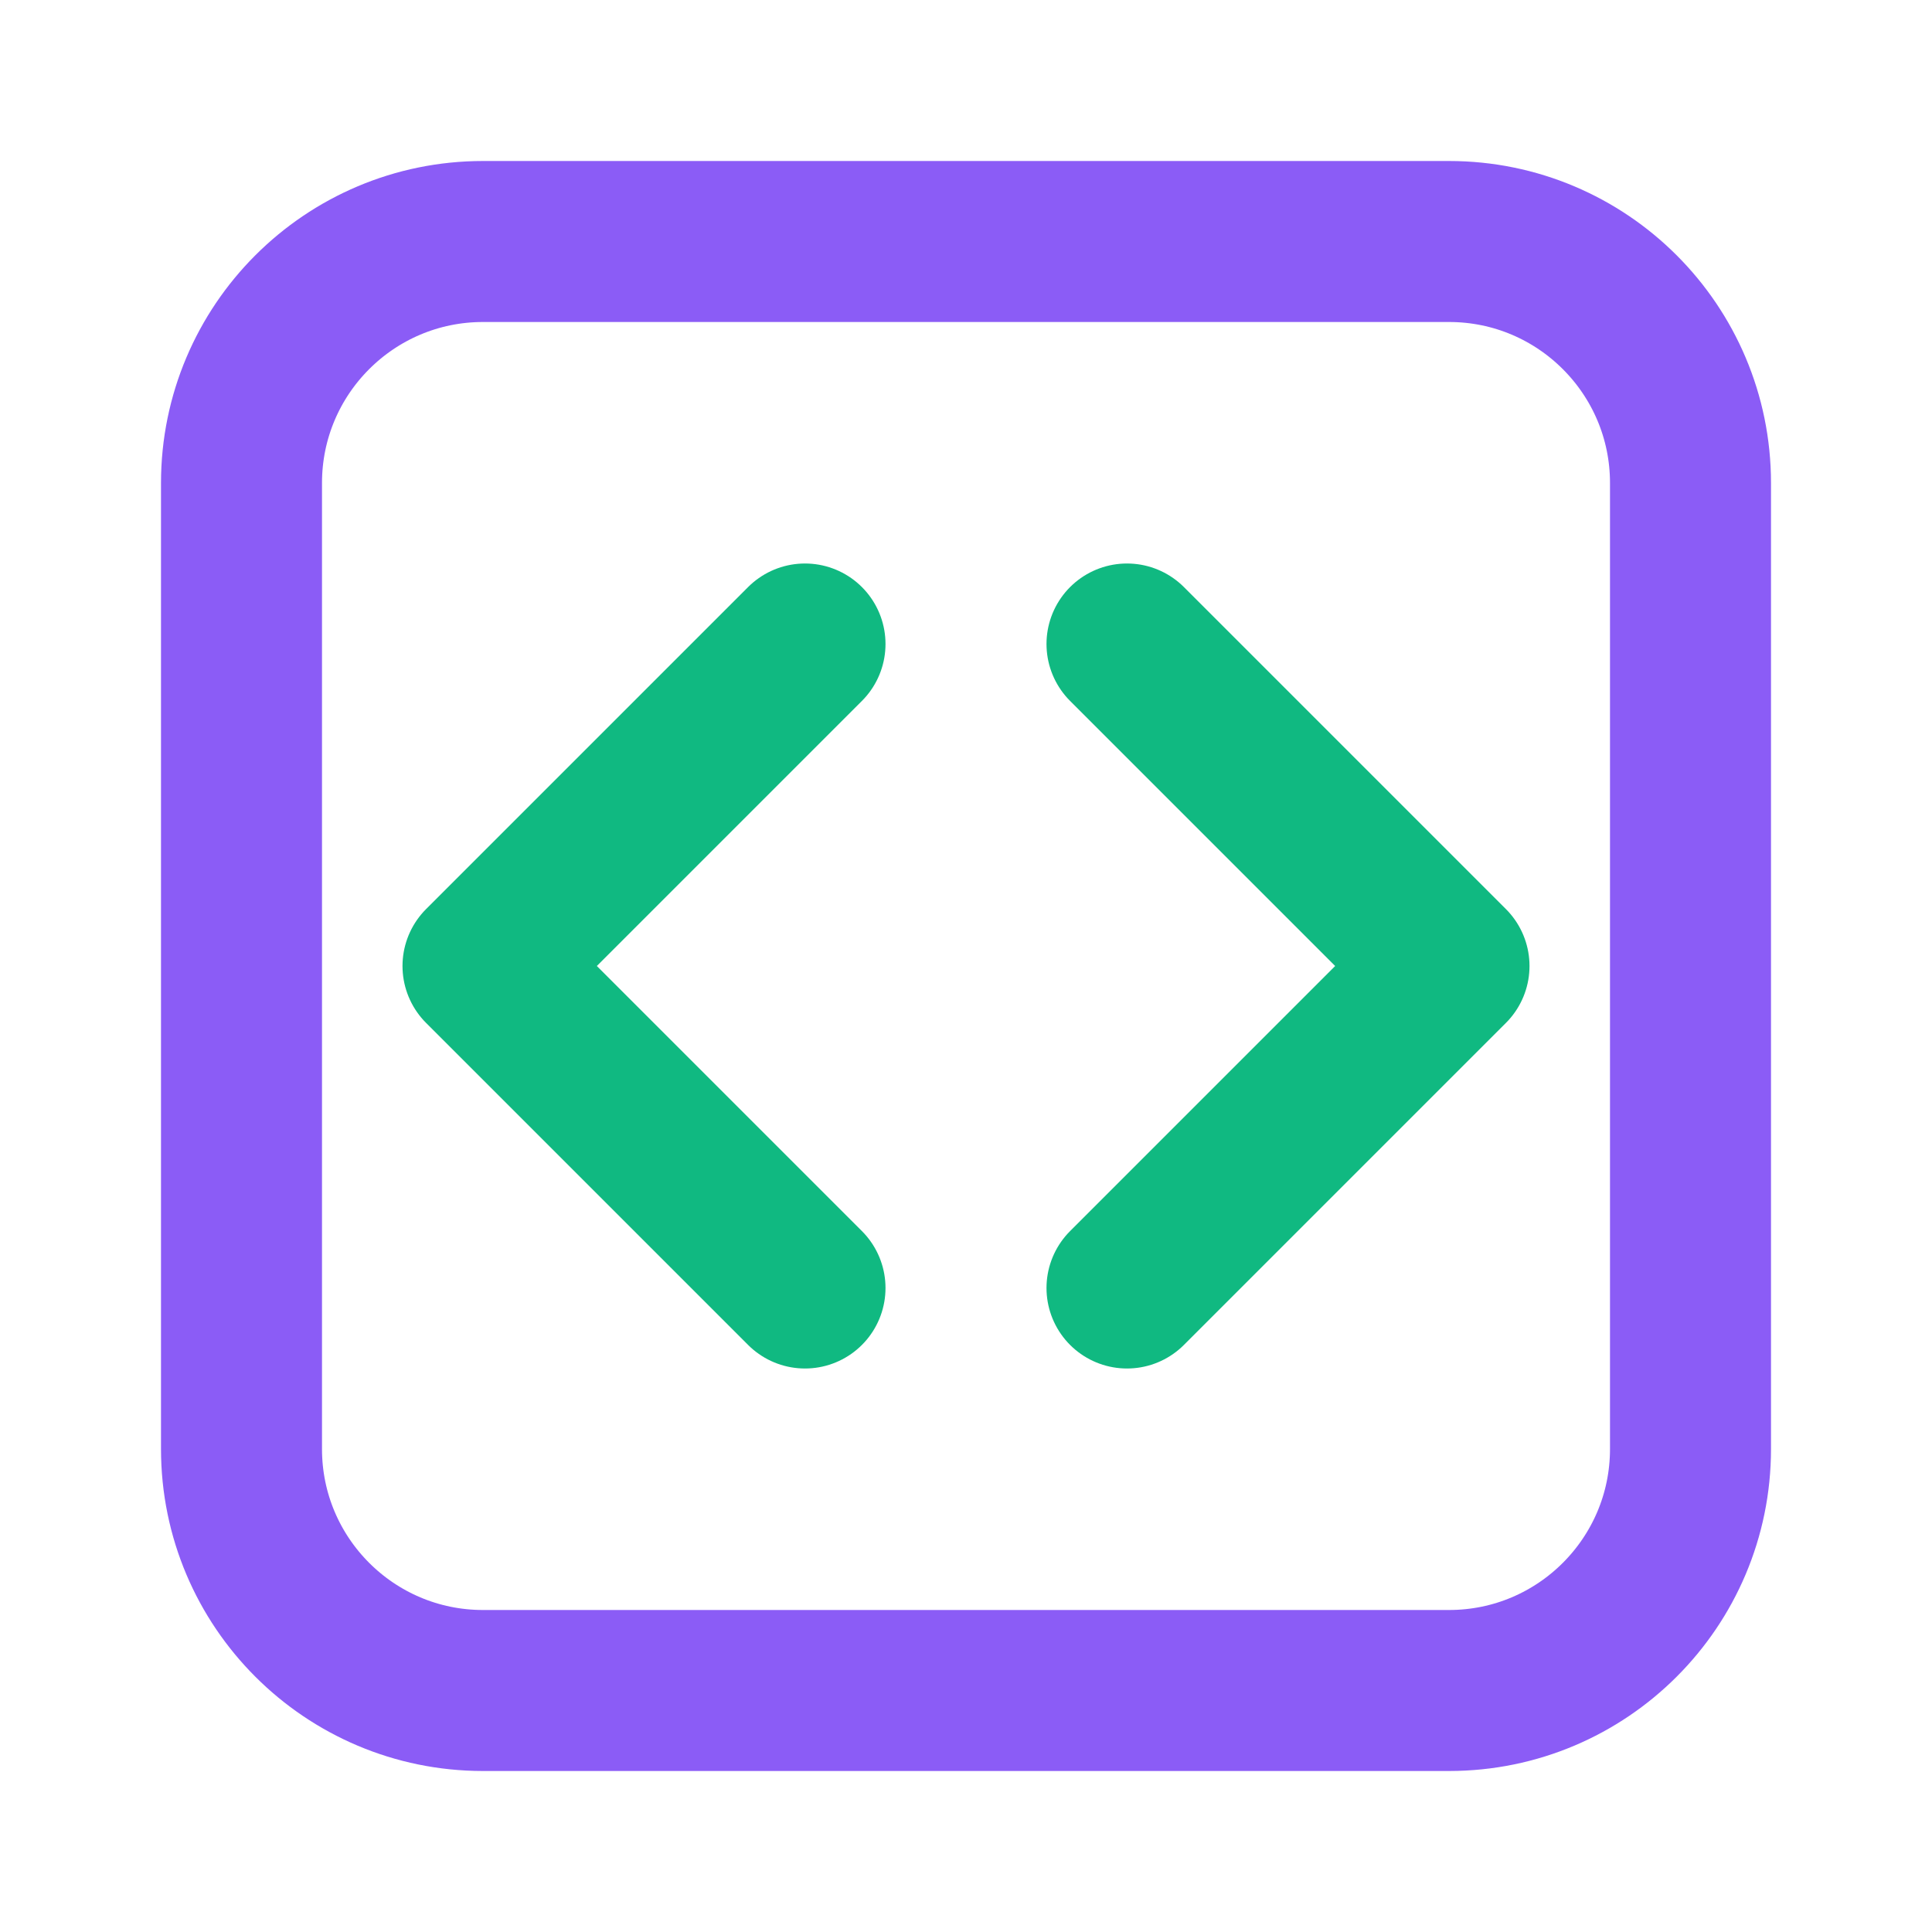
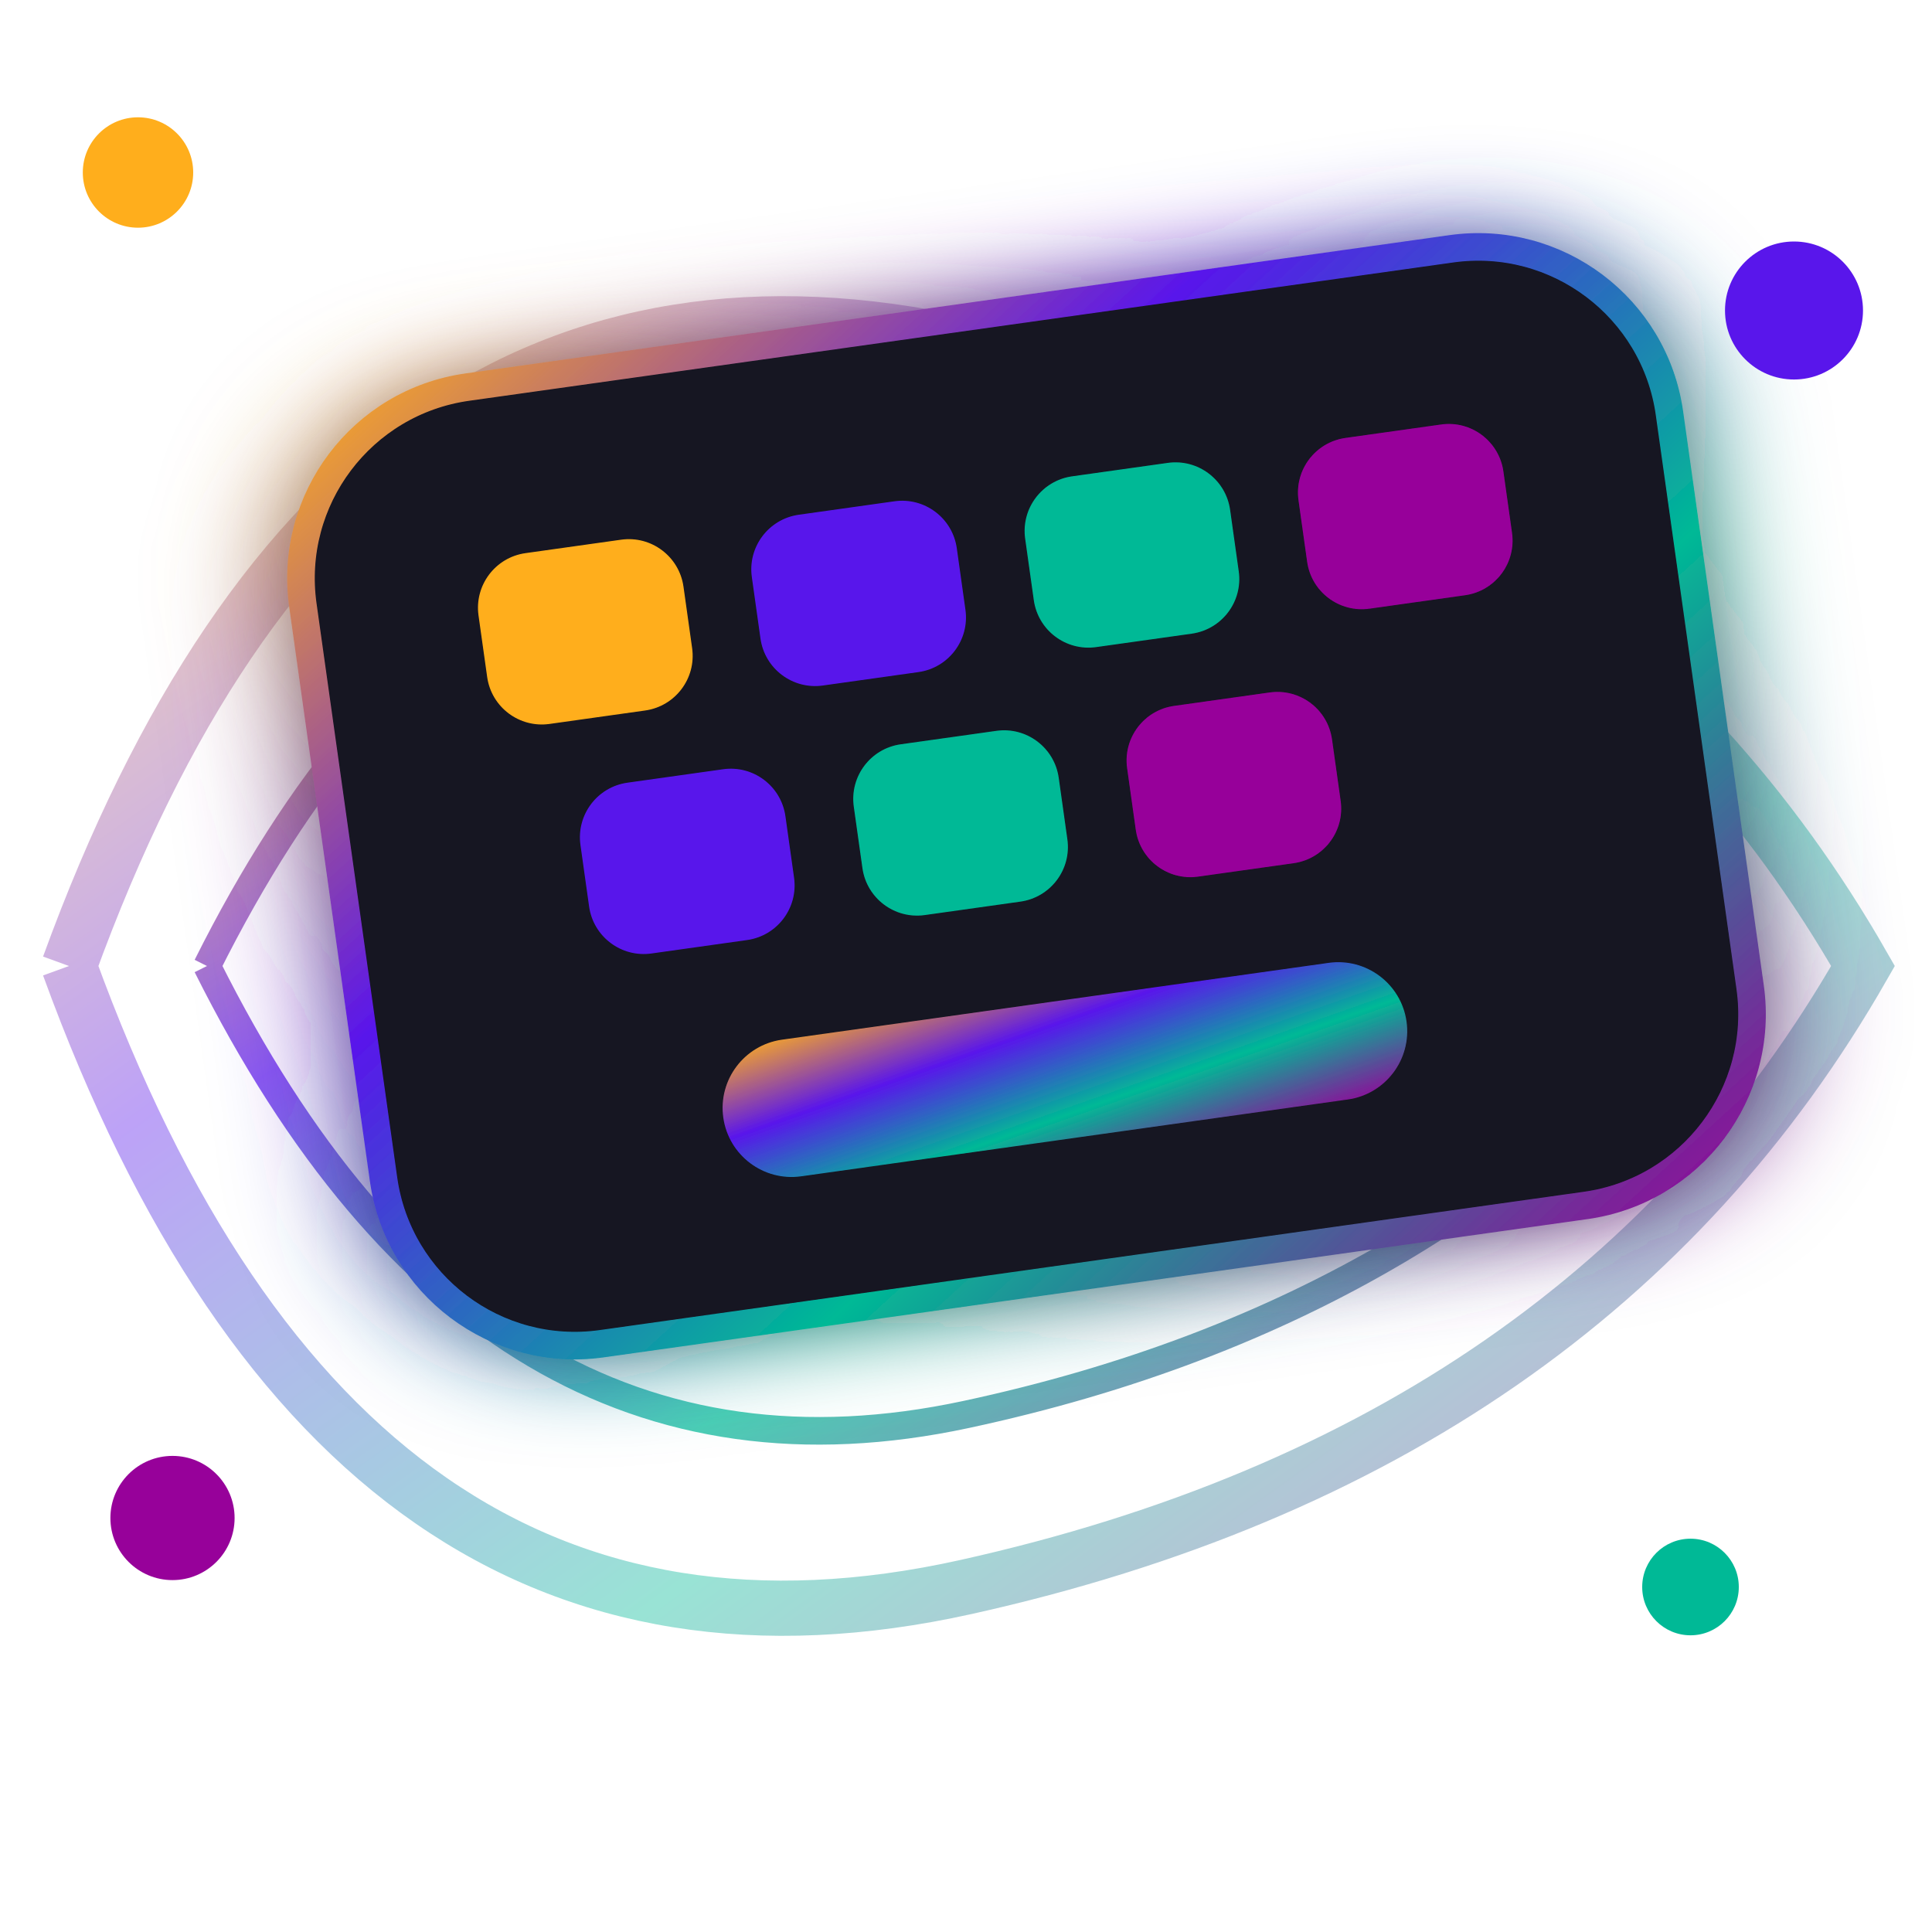
- <svg xmlns="http://www.w3.org/2000/svg" width="512" height="512" viewBox="0 0 24 24" fill="none" stroke-width="2" stroke-linecap="round" stroke-linejoin="round">
-   <rect x="3" y="3" width="18" height="18" rx="3" stroke="#8b5cf6" />
-   <path d="M10 8L6 12L10 16" stroke="#10b981" />
-   <path d="M14 8L18 12L14 16" stroke="#10b981" />
+ <svg xmlns="http://www.w3.org/2000/svg" width="280" height="280" viewBox="70 70 280 280">
+   <defs>
+     <linearGradient id="g" x1="0%" y1="0%" x2="100%" y2="100%">
+       <stop offset="0%" stop-color="#ffae1c" />
+       <stop offset="33%" stop-color="#5916eb" />
+       <stop offset="66%" stop-color="#00b996" />
+       <stop offset="100%" stop-color="#97019a" />
+     </linearGradient>
+     <filter id="f">
+       <feGaussianBlur stdDeviation="8" result="b" />
+       <feMerge>
+         <feMergeNode in="b" />
+         <feMergeNode in="SourceGraphic" />
+       </feMerge>
+     </filter>
+   </defs>
+   <path d="M80 210Q120 100 210 120Q300 140 340 210Q300 280 210 300Q120 320 80 210" fill="none" stroke="url(#g)" stroke-width="8" opacity=".4" />
+   <path d="M100 210Q140 130 210 145Q280 160 320 210Q280 260 210 275Q140 290 100 210" fill="none" stroke="url(#g)" stroke-width="4" opacity=".7" />
+   <g transform="translate(110 130) rotate(-8)" filter="url(#f)">
+     <rect width="200" height="140" rx="28" fill="#131320" stroke="url(#g)" stroke-width="4" />
+     <rect x="25" y="25" width="30" height="25" rx="8" fill="#ffae1c" />
+     <rect x="65" y="25" width="30" height="25" rx="8" fill="#5916eb" />
+     <rect x="105" y="25" width="30" height="25" rx="8" fill="#00b996" />
+     <rect x="145" y="25" width="30" height="25" rx="8" fill="#97019a" />
+     <rect x="35" y="60" width="30" height="25" rx="8" fill="#5916eb" />
+     <rect x="75" y="60" width="30" height="25" rx="8" fill="#00b996" />
+     <rect x="115" y="60" width="30" height="25" rx="8" fill="#97019a" />
+     <rect x="50" y="100" width="100" height="20" rx="10" fill="url(#g)" />
+   </g>
+   <circle cx="90" cy="95" r="8" fill="#ffae1c" />
+   <circle cx="330" cy="115" r="10" fill="#5916eb" />
+   <circle cx="315" cy="300" r="7" fill="#00b996" />
+   <circle cx="95" cy="290" r="9" fill="#97019a" />
</svg>
